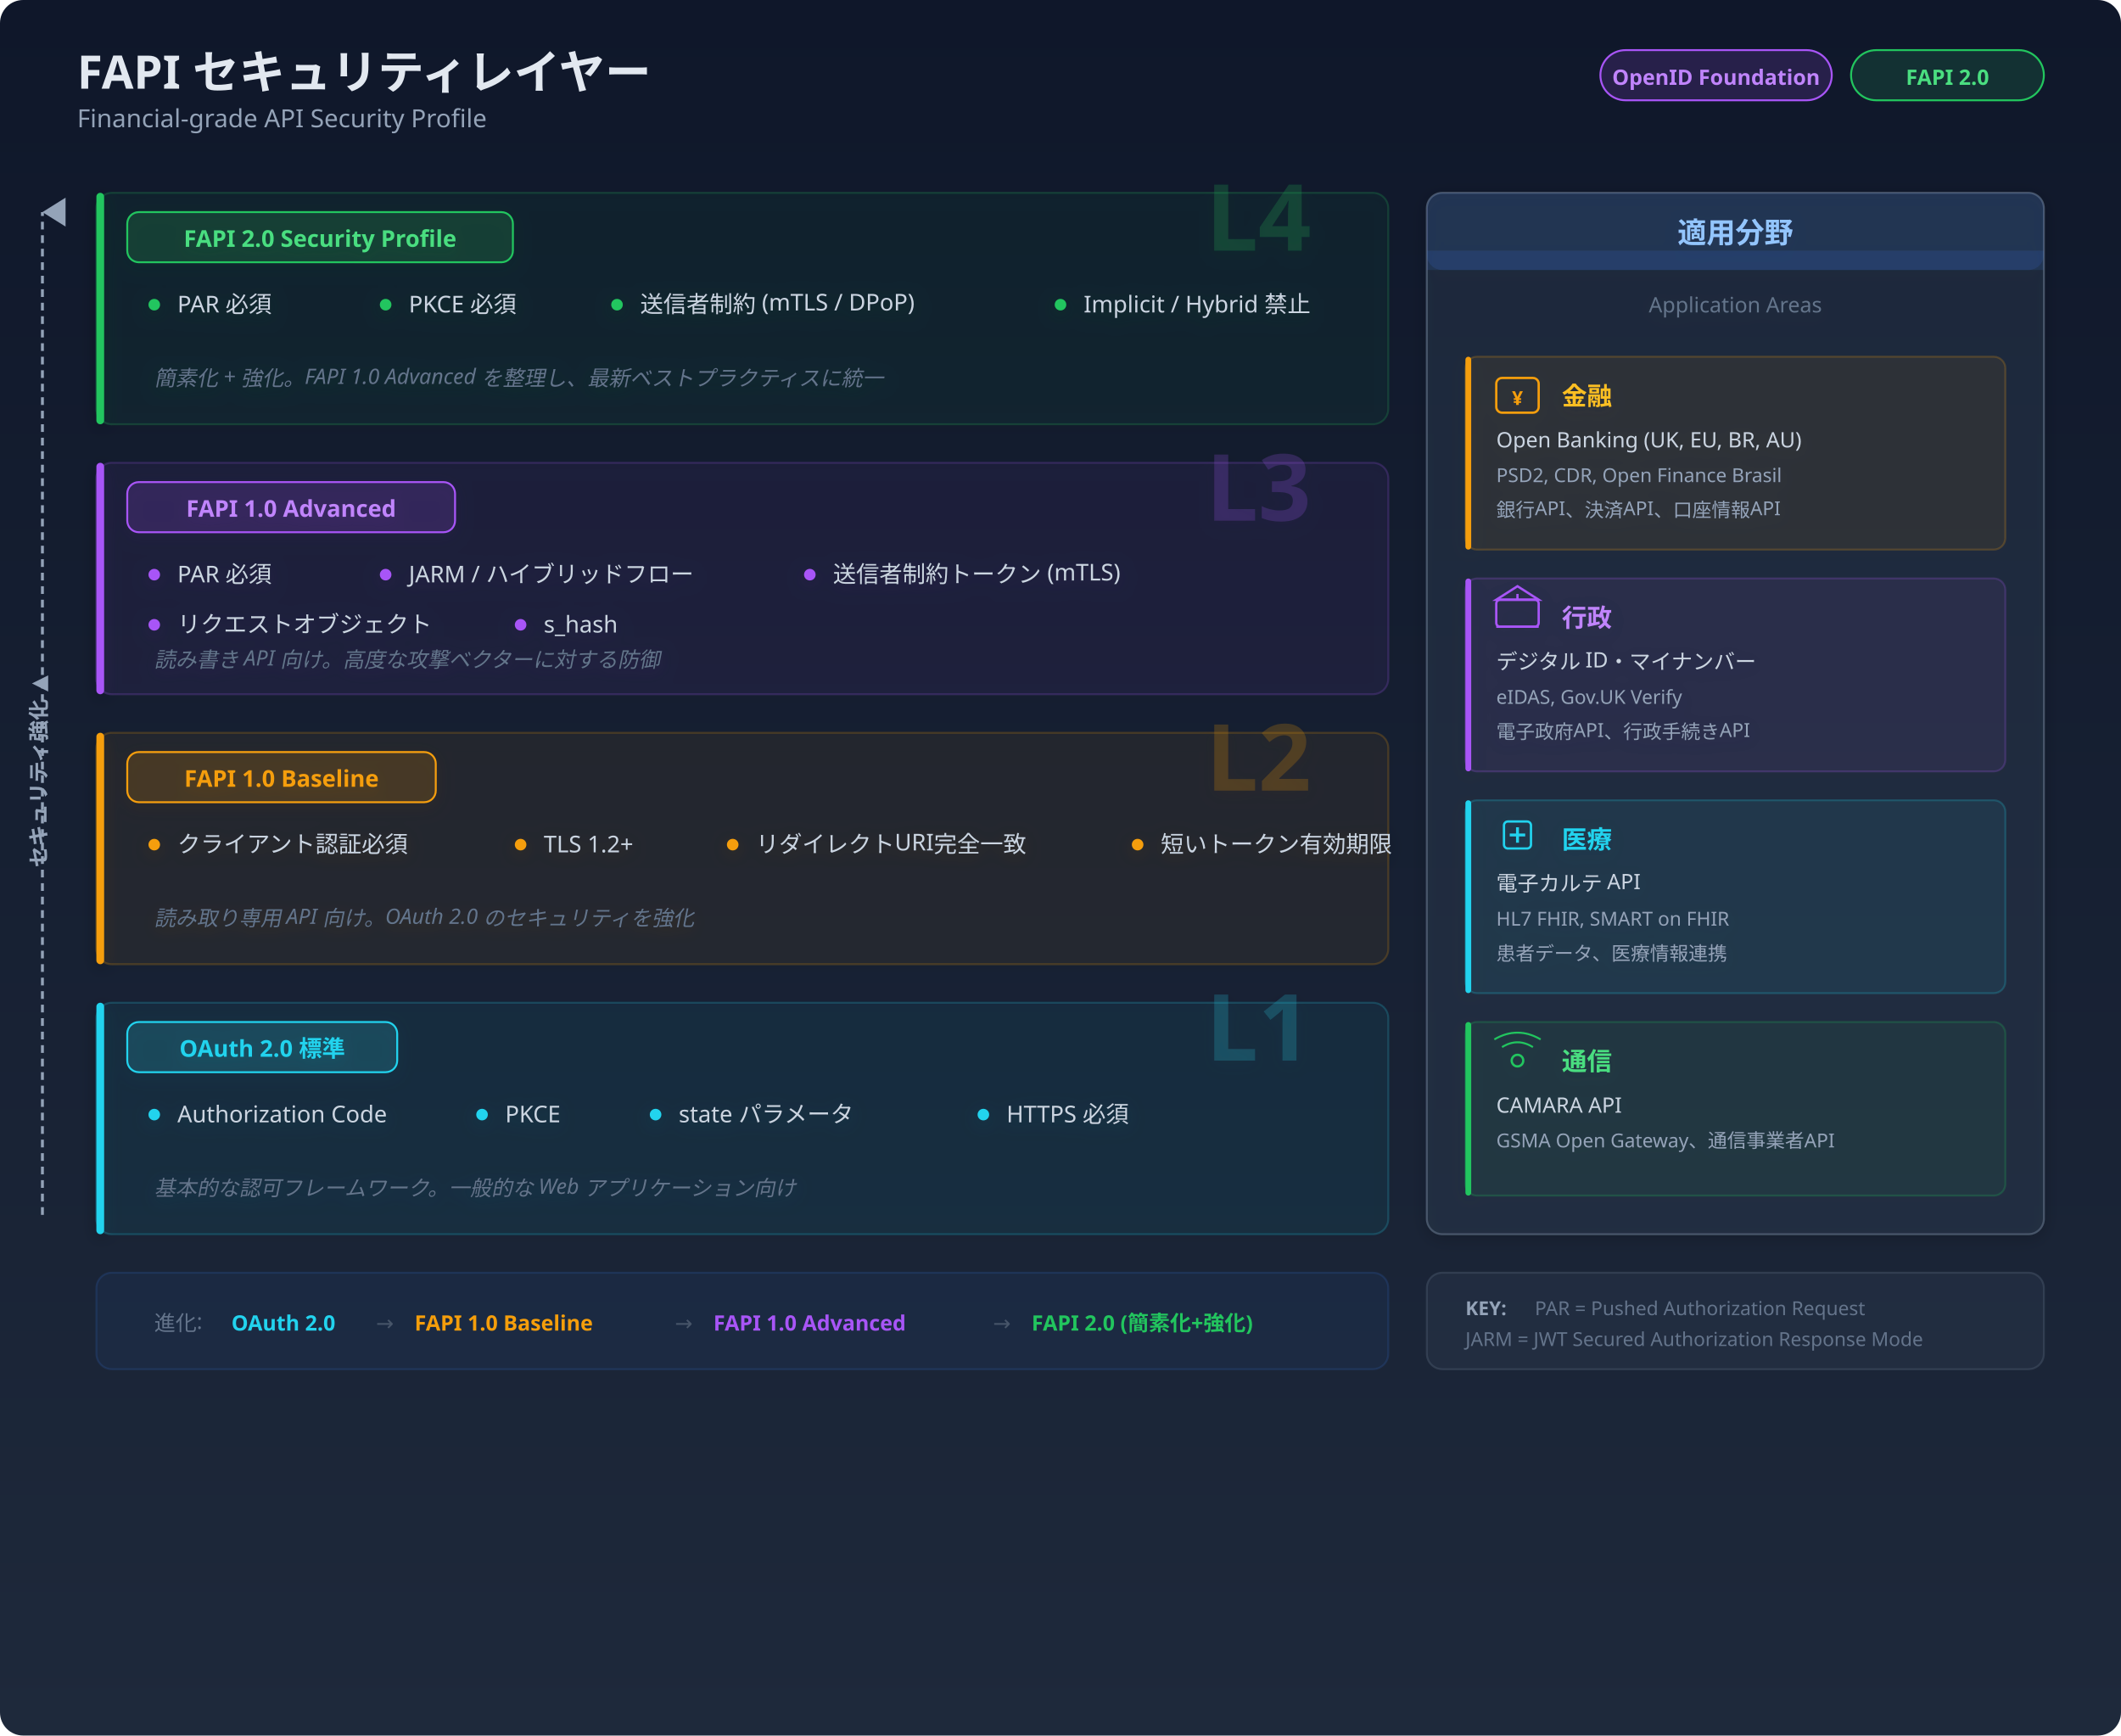
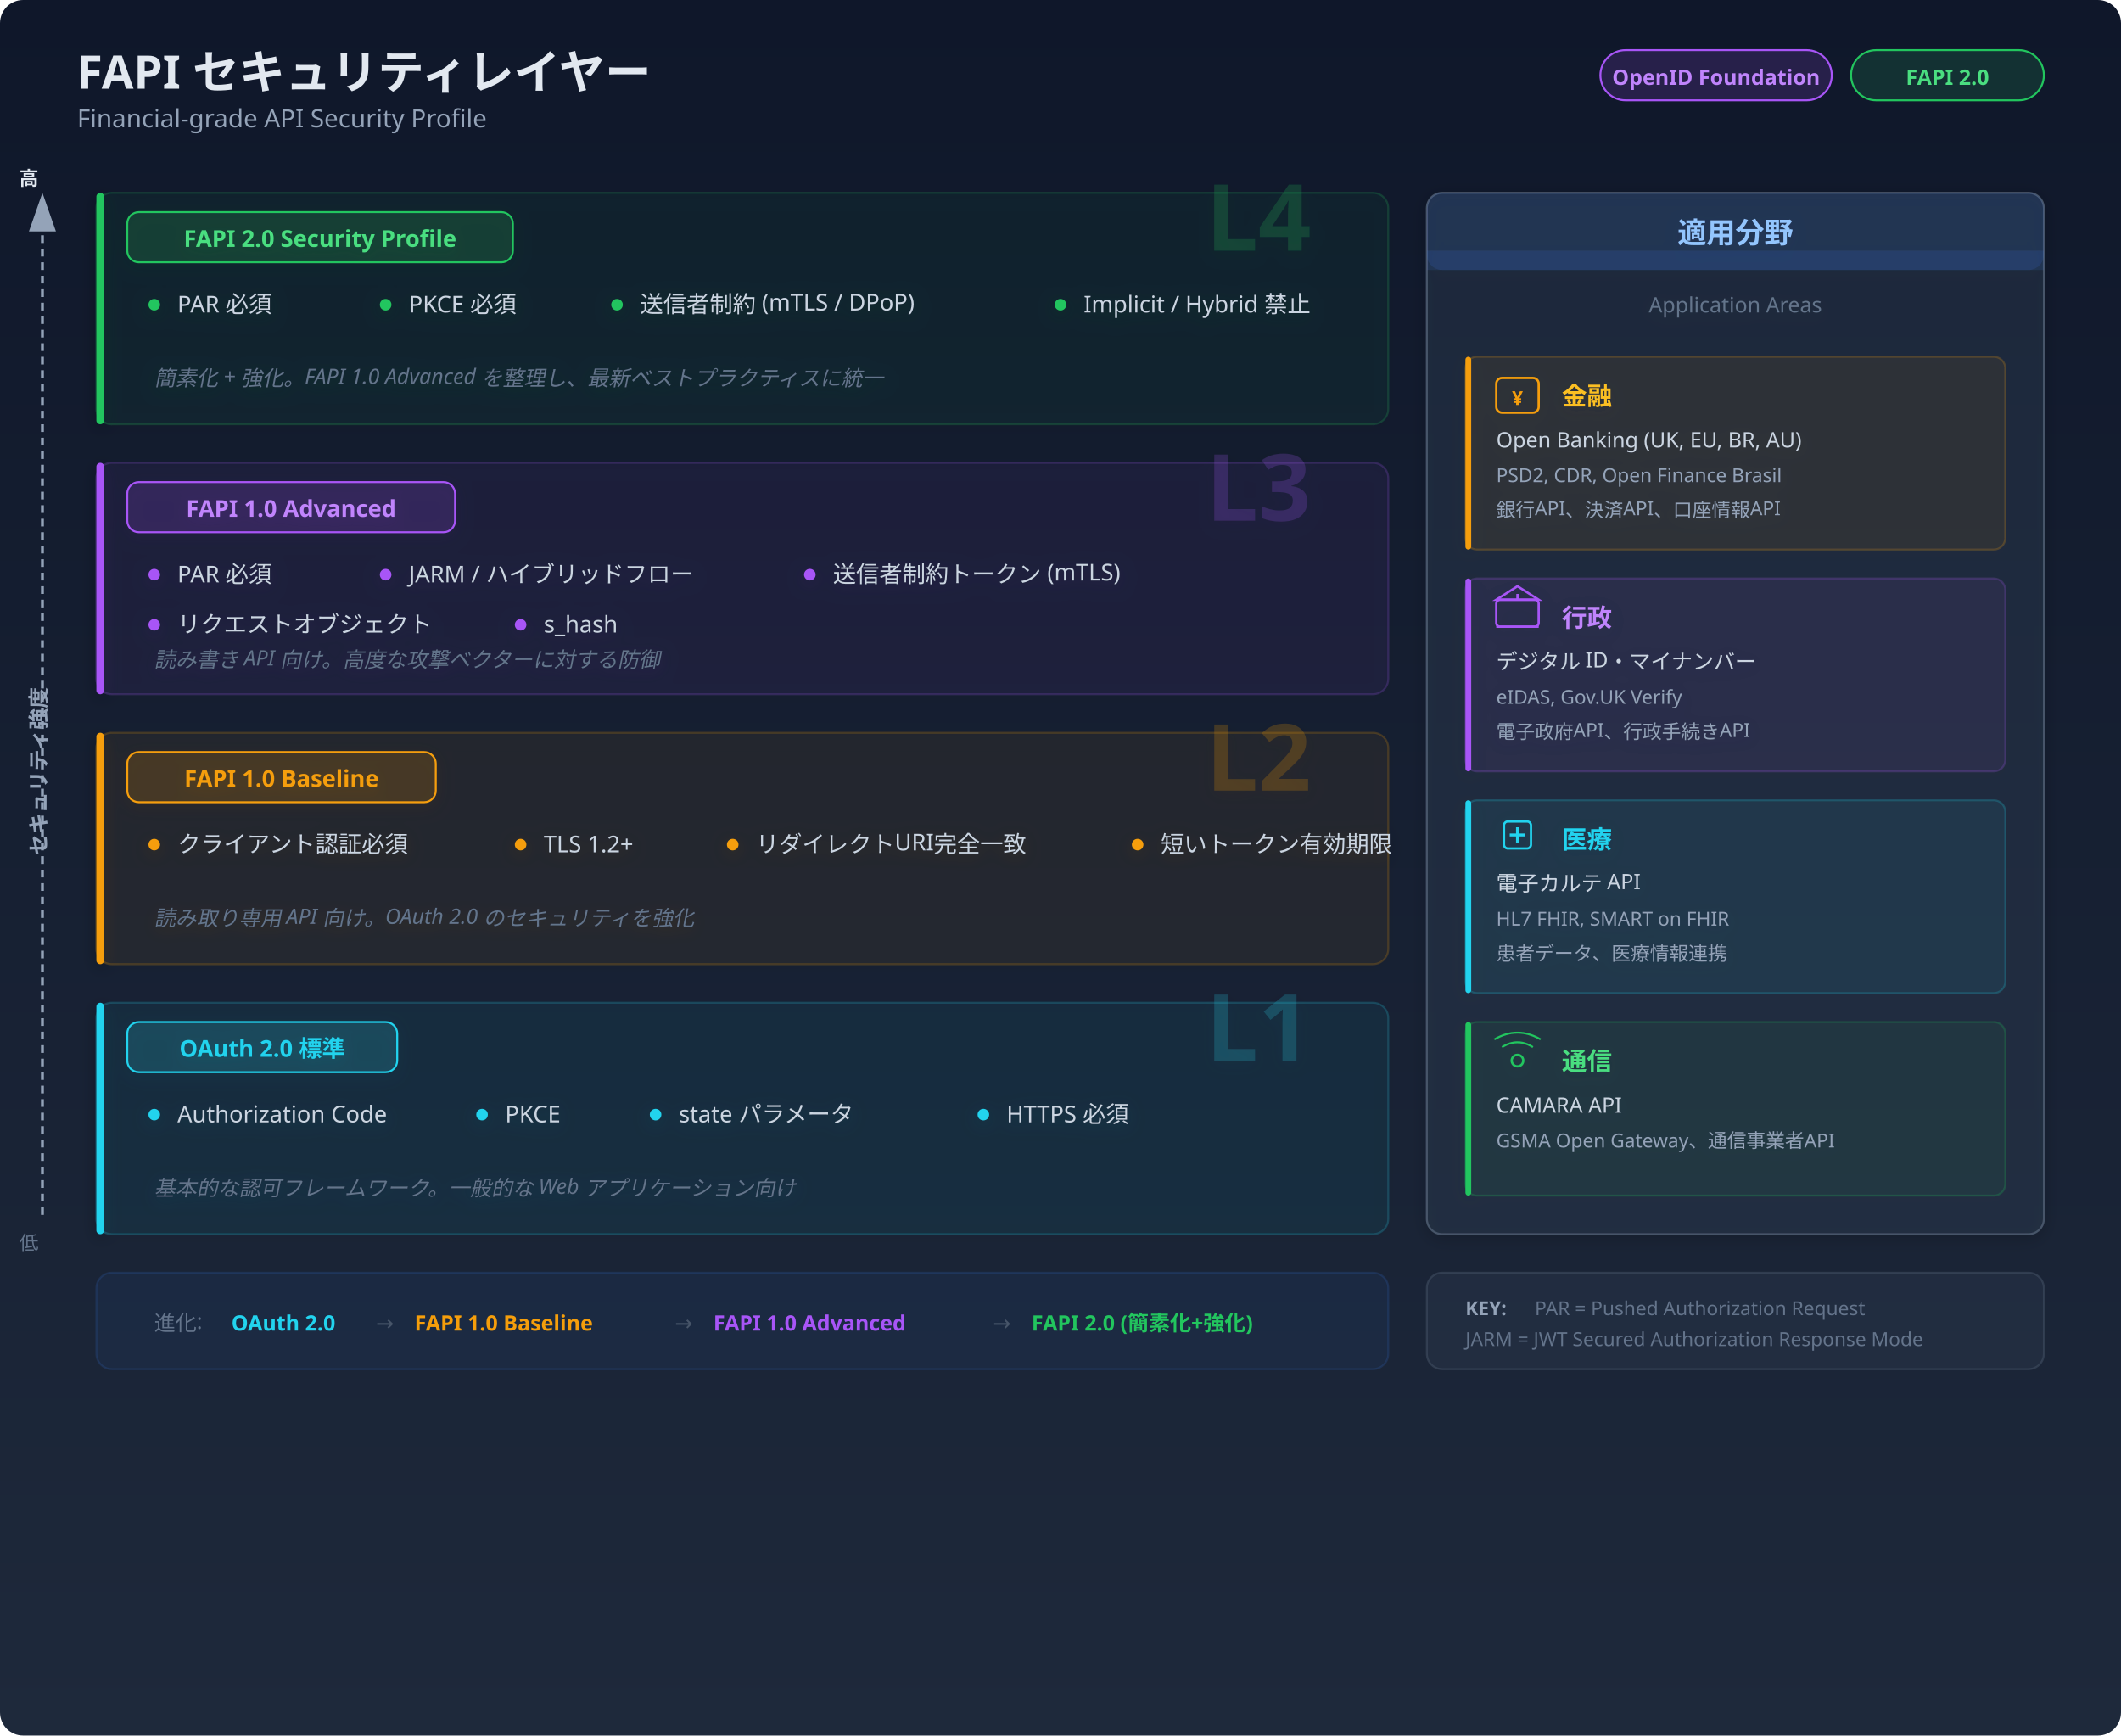
<svg xmlns="http://www.w3.org/2000/svg" viewBox="0 0 1100 900">
  <defs>
    <linearGradient id="bgGrad" x1="0" y1="0" x2="0" y2="1">
      <stop offset="0%" stop-color="#0f172a" />
      <stop offset="100%" stop-color="#1e293b" />
    </linearGradient>
    <filter id="shadow">
      <feDropShadow dx="0" dy="2" stdDeviation="4" flood-color="#000" flood-opacity="0.35" />
    </filter>
    <filter id="glow">
      <feGaussianBlur stdDeviation="2.5" result="blur" />
      <feMerge>
        <feMergeNode in="blur" />
        <feMergeNode in="SourceGraphic" />
      </feMerge>
    </filter>
    <marker id="arrowUp" markerWidth="10" markerHeight="8" refX="5" refY="0" orient="auto">
      <polygon points="0 8, 5 0, 10 8" fill="#94a3b8" />
    </marker>
  </defs>
  <rect width="1100" height="900" fill="url(#bgGrad)" rx="12" />
  <text x="40" y="46" fill="#e2e8f0" font-family="'Segoe UI', sans-serif" font-size="24" font-weight="700">FAPI セキュリティレイヤー</text>
  <text x="40" y="66" fill="#94a3b8" font-family="'Segoe UI', sans-serif" font-size="13">Financial-grade API Security Profile</text>
  <rect x="830" y="26" width="120" height="26" rx="13" fill="#a855f7" fill-opacity="0.15" stroke="#a855f7" stroke-width="1" />
  <text x="890" y="44" fill="#c084fc" font-family="'Segoe UI', sans-serif" font-size="11" font-weight="600" text-anchor="middle">OpenID Foundation</text>
  <rect x="960" y="26" width="100" height="26" rx="13" fill="#22c55e" fill-opacity="0.15" stroke="#22c55e" stroke-width="1" />
  <text x="1010" y="44" fill="#4ade80" font-family="'Segoe UI', sans-serif" font-size="11" font-weight="600" text-anchor="middle">FAPI 2.0</text>
-   <line x1="22" y1="630" x2="22" y2="110" stroke="#94a3b8" stroke-width="1.5" stroke-dasharray="4 3" marker-end="url(#arrowUp)" />
-   <text x="24" y="400" fill="#94a3b8" font-family="'Segoe UI', sans-serif" font-size="11" font-weight="600" transform="rotate(-90, 24, 400)" text-anchor="middle">セキュリティ強化 ▲</text>
+   <line x1="22" y1="630" x2="22" y2="115" stroke="#94a3b8" stroke-width="1.5" stroke-dasharray="4 3" />
+   <polygon points="15,120 22,100 29,120" fill="#94a3b8" />
+   <text x="10" y="648" fill="#64748b" font-family="'Segoe UI', sans-serif" font-size="10">低</text>
+   <text x="10" y="96" fill="#e2e8f0" font-family="'Segoe UI', sans-serif" font-size="10" font-weight="600">高</text>
+   <text x="24" y="400" fill="#94a3b8" font-family="'Segoe UI', sans-serif" font-size="11" font-weight="600" transform="rotate(-90, 24, 400)" text-anchor="middle">セキュリティ強度</text>
  <g filter="url(#shadow)">
    <rect x="50" y="520" width="670" height="120" rx="8" fill="#22d3ee" fill-opacity="0.05" stroke="#22d3ee" stroke-opacity="0.2" stroke-width="1" />
    <rect x="50" y="520" width="4" height="120" rx="2" fill="#22d3ee" />
    <rect x="66" y="530" width="140" height="26" rx="6" fill="#22d3ee" fill-opacity="0.15" stroke="#22d3ee" stroke-width="1" />
    <text x="136" y="548" fill="#22d3ee" font-family="'Segoe UI', sans-serif" font-size="12" font-weight="700" text-anchor="middle">OAuth 2.0 標準</text>
    <text x="680" y="550" fill="#22d3ee" fill-opacity="0.2" font-family="'Segoe UI', sans-serif" font-size="48" font-weight="800" text-anchor="end">L1</text>
    <circle cx="80" cy="578" r="3" fill="#22d3ee" />
    <text x="92" y="582" fill="#cbd5e1" font-family="'Segoe UI', sans-serif" font-size="12">Authorization Code</text>
    <circle cx="250" cy="578" r="3" fill="#22d3ee" />
    <text x="262" y="582" fill="#cbd5e1" font-family="'Segoe UI', sans-serif" font-size="12">PKCE</text>
    <circle cx="340" cy="578" r="3" fill="#22d3ee" />
    <text x="352" y="582" fill="#cbd5e1" font-family="'Segoe UI', sans-serif" font-size="12">state パラメータ</text>
    <circle cx="510" cy="578" r="3" fill="#22d3ee" />
    <text x="522" y="582" fill="#cbd5e1" font-family="'Segoe UI', sans-serif" font-size="12">HTTPS 必須</text>
    <text x="80" y="620" fill="#64748b" font-family="'Segoe UI', sans-serif" font-size="11" font-style="italic">基本的な認可フレームワーク。一般的な Web アプリケーション向け</text>
  </g>
  <g filter="url(#shadow)">
    <rect x="50" y="380" width="670" height="120" rx="8" fill="#f59e0b" fill-opacity="0.05" stroke="#f59e0b" stroke-opacity="0.2" stroke-width="1" />
    <rect x="50" y="380" width="4" height="120" rx="2" fill="#f59e0b" />
    <rect x="66" y="390" width="160" height="26" rx="6" fill="#f59e0b" fill-opacity="0.15" stroke="#f59e0b" stroke-width="1" />
    <text x="146" y="408" fill="#f59e0b" font-family="'Segoe UI', sans-serif" font-size="12" font-weight="700" text-anchor="middle">FAPI 1.0 Baseline</text>
    <text x="680" y="410" fill="#f59e0b" fill-opacity="0.2" font-family="'Segoe UI', sans-serif" font-size="48" font-weight="800" text-anchor="end">L2</text>
    <circle cx="80" cy="438" r="3" fill="#f59e0b" />
    <text x="92" y="442" fill="#cbd5e1" font-family="'Segoe UI', sans-serif" font-size="12">クライアント認証必須</text>
    <circle cx="270" cy="438" r="3" fill="#f59e0b" />
    <text x="282" y="442" fill="#cbd5e1" font-family="'Segoe UI', sans-serif" font-size="12">TLS 1.2+</text>
    <circle cx="380" cy="438" r="3" fill="#f59e0b" />
    <text x="392" y="442" fill="#cbd5e1" font-family="'Segoe UI', sans-serif" font-size="12">リダイレクトURI完全一致</text>
    <circle cx="590" cy="438" r="3" fill="#f59e0b" />
    <text x="602" y="442" fill="#cbd5e1" font-family="'Segoe UI', sans-serif" font-size="12">短いトークン有効期限</text>
    <text x="80" y="480" fill="#64748b" font-family="'Segoe UI', sans-serif" font-size="11" font-style="italic">読み取り専用 API 向け。OAuth 2.0 のセキュリティを強化</text>
  </g>
  <g filter="url(#shadow)">
    <rect x="50" y="240" width="670" height="120" rx="8" fill="#a855f7" fill-opacity="0.05" stroke="#a855f7" stroke-opacity="0.2" stroke-width="1" />
    <rect x="50" y="240" width="4" height="120" rx="2" fill="#a855f7" />
    <rect x="66" y="250" width="170" height="26" rx="6" fill="#a855f7" fill-opacity="0.15" stroke="#a855f7" stroke-width="1" />
    <text x="151" y="268" fill="#c084fc" font-family="'Segoe UI', sans-serif" font-size="12" font-weight="700" text-anchor="middle">FAPI 1.0 Advanced</text>
    <text x="680" y="270" fill="#a855f7" fill-opacity="0.2" font-family="'Segoe UI', sans-serif" font-size="48" font-weight="800" text-anchor="end">L3</text>
    <circle cx="80" cy="298" r="3" fill="#a855f7" />
    <text x="92" y="302" fill="#cbd5e1" font-family="'Segoe UI', sans-serif" font-size="12">PAR 必須</text>
    <circle cx="200" cy="298" r="3" fill="#a855f7" />
    <text x="212" y="302" fill="#cbd5e1" font-family="'Segoe UI', sans-serif" font-size="12">JARM / ハイブリッドフロー</text>
    <circle cx="420" cy="298" r="3" fill="#a855f7" />
    <text x="432" y="302" fill="#cbd5e1" font-family="'Segoe UI', sans-serif" font-size="12">送信者制約トークン (mTLS)</text>
    <circle cx="80" cy="324" r="3" fill="#a855f7" />
    <text x="92" y="328" fill="#cbd5e1" font-family="'Segoe UI', sans-serif" font-size="12">リクエストオブジェクト</text>
    <circle cx="270" cy="324" r="3" fill="#a855f7" />
    <text x="282" y="328" fill="#cbd5e1" font-family="'Segoe UI', sans-serif" font-size="12">s_hash</text>
    <text x="80" y="346" fill="#64748b" font-family="'Segoe UI', sans-serif" font-size="11" font-style="italic">読み書き API 向け。高度な攻撃ベクターに対する防御</text>
  </g>
  <g filter="url(#shadow)">
    <rect x="50" y="100" width="670" height="120" rx="8" fill="#22c55e" fill-opacity="0.05" stroke="#22c55e" stroke-opacity="0.2" stroke-width="1" />
    <rect x="50" y="100" width="4" height="120" rx="2" fill="#22c55e" />
    <rect x="66" y="110" width="200" height="26" rx="6" fill="#22c55e" fill-opacity="0.15" stroke="#22c55e" stroke-width="1" />
    <text x="166" y="128" fill="#4ade80" font-family="'Segoe UI', sans-serif" font-size="12" font-weight="700" text-anchor="middle">FAPI 2.0 Security Profile</text>
    <text x="680" y="130" fill="#22c55e" fill-opacity="0.2" font-family="'Segoe UI', sans-serif" font-size="48" font-weight="800" text-anchor="end">L4</text>
    <circle cx="80" cy="158" r="3" fill="#22c55e" />
    <text x="92" y="162" fill="#cbd5e1" font-family="'Segoe UI', sans-serif" font-size="12">PAR 必須</text>
    <circle cx="200" cy="158" r="3" fill="#22c55e" />
    <text x="212" y="162" fill="#cbd5e1" font-family="'Segoe UI', sans-serif" font-size="12">PKCE 必須</text>
    <circle cx="320" cy="158" r="3" fill="#22c55e" />
    <text x="332" y="162" fill="#cbd5e1" font-family="'Segoe UI', sans-serif" font-size="12">送信者制約 (mTLS / DPoP)</text>
    <circle cx="550" cy="158" r="3" fill="#22c55e" />
    <text x="562" y="162" fill="#cbd5e1" font-family="'Segoe UI', sans-serif" font-size="12">Implicit / Hybrid 禁止</text>
    <text x="80" y="200" fill="#64748b" font-family="'Segoe UI', sans-serif" font-size="11" font-style="italic">簡素化 + 強化。FAPI 1.0 Advanced を整理し、最新ベストプラクティスに統一</text>
  </g>
  <g filter="url(#shadow)">
    <rect x="740" y="100" width="320" height="540" rx="8" fill="#334155" fill-opacity="0.4" stroke="#475569" stroke-width="1" />
    <rect x="740" y="100" width="320" height="40" rx="8" fill="#3b82f6" fill-opacity="0.12" />
    <rect x="740" y="130" width="320" height="10" fill="#3b82f6" fill-opacity="0.12" />
    <text x="900" y="126" fill="#93c5fd" font-family="'Segoe UI', sans-serif" font-size="15" font-weight="700" text-anchor="middle">適用分野</text>
    <text x="900" y="162" fill="#64748b" font-family="'Segoe UI', sans-serif" font-size="11" text-anchor="middle">Application Areas</text>
    <rect x="760" y="185" width="280" height="100" rx="6" fill="#f59e0b" fill-opacity="0.06" stroke="#f59e0b" stroke-opacity="0.2" stroke-width="1" />
    <rect x="760" y="185" width="3" height="100" rx="1.5" fill="#f59e0b" />
    <rect x="776" y="196" width="22" height="18" rx="3" fill="none" stroke="#f59e0b" stroke-width="1.2" />
    <text x="787" y="210" fill="#f59e0b" font-family="'Segoe UI', sans-serif" font-size="10" font-weight="700" text-anchor="middle">¥</text>
    <text x="810" y="210" fill="#fbbf24" font-family="'Segoe UI', sans-serif" font-size="13" font-weight="700">金融</text>
    <text x="776" y="232" fill="#cbd5e1" font-family="'Segoe UI', sans-serif" font-size="11">Open Banking (UK, EU, BR, AU)</text>
    <text x="776" y="250" fill="#94a3b8" font-family="'Segoe UI', sans-serif" font-size="10">PSD2, CDR, Open Finance Brasil</text>
    <text x="776" y="268" fill="#94a3b8" font-family="'Segoe UI', sans-serif" font-size="10">銀行API、決済API、口座情報API</text>
    <rect x="760" y="300" width="280" height="100" rx="6" fill="#a855f7" fill-opacity="0.06" stroke="#a855f7" stroke-opacity="0.2" stroke-width="1" />
    <rect x="760" y="300" width="3" height="100" rx="1.5" fill="#a855f7" />
    <rect x="776" y="311" width="22" height="14" rx="2" fill="none" stroke="#a855f7" stroke-width="1.2" />
    <line x1="776" y1="325" x2="798" y2="325" stroke="#a855f7" stroke-width="1.2" />
    <line x1="787" y1="308" x2="787" y2="311" stroke="#a855f7" stroke-width="1.2" />
    <polygon points="776,311 787,304 798,311" fill="none" stroke="#a855f7" stroke-width="1.2" />
    <text x="810" y="325" fill="#c084fc" font-family="'Segoe UI', sans-serif" font-size="13" font-weight="700">行政</text>
    <text x="776" y="347" fill="#cbd5e1" font-family="'Segoe UI', sans-serif" font-size="11">デジタル ID・マイナンバー</text>
    <text x="776" y="365" fill="#94a3b8" font-family="'Segoe UI', sans-serif" font-size="10">eIDAS, Gov.UK Verify</text>
    <text x="776" y="383" fill="#94a3b8" font-family="'Segoe UI', sans-serif" font-size="10">電子政府API、行政手続きAPI</text>
    <rect x="760" y="415" width="280" height="100" rx="6" fill="#22d3ee" fill-opacity="0.06" stroke="#22d3ee" stroke-opacity="0.2" stroke-width="1" />
    <rect x="760" y="415" width="3" height="100" rx="1.5" fill="#22d3ee" />
    <rect x="780" y="426" width="14" height="14" rx="2" fill="none" stroke="#22d3ee" stroke-width="1.2" />
    <line x1="787" y1="429" x2="787" y2="437" stroke="#22d3ee" stroke-width="1.5" />
    <line x1="783" y1="433" x2="791" y2="433" stroke="#22d3ee" stroke-width="1.5" />
    <text x="810" y="440" fill="#22d3ee" font-family="'Segoe UI', sans-serif" font-size="13" font-weight="700">医療</text>
    <text x="776" y="462" fill="#cbd5e1" font-family="'Segoe UI', sans-serif" font-size="11">電子カルテ API</text>
    <text x="776" y="480" fill="#94a3b8" font-family="'Segoe UI', sans-serif" font-size="10">HL7 FHIR, SMART on FHIR</text>
    <text x="776" y="498" fill="#94a3b8" font-family="'Segoe UI', sans-serif" font-size="10">患者データ、医療情報連携</text>
    <rect x="760" y="530" width="280" height="90" rx="6" fill="#22c55e" fill-opacity="0.06" stroke="#22c55e" stroke-opacity="0.2" stroke-width="1" />
    <rect x="760" y="530" width="3" height="90" rx="1.5" fill="#22c55e" />
    <circle cx="787" cy="550" r="3" fill="none" stroke="#22c55e" stroke-width="1.2" />
    <path d="M779,543 Q787,538 795,543" fill="none" stroke="#22c55e" stroke-width="1" />
    <path d="M775,539 Q787,532 799,539" fill="none" stroke="#22c55e" stroke-width="1" />
    <text x="810" y="555" fill="#4ade80" font-family="'Segoe UI', sans-serif" font-size="13" font-weight="700">通信</text>
    <text x="776" y="577" fill="#cbd5e1" font-family="'Segoe UI', sans-serif" font-size="11">CAMARA API</text>
    <text x="776" y="595" fill="#94a3b8" font-family="'Segoe UI', sans-serif" font-size="10">GSMA Open Gateway、通信事業者API</text>
  </g>
  <g>
    <rect x="50" y="660" width="670" height="50" rx="8" fill="#3b82f6" fill-opacity="0.06" stroke="#3b82f6" stroke-opacity="0.15" stroke-width="1" />
    <text x="80" y="690" fill="#64748b" font-family="'Segoe UI', sans-serif" font-size="11">進化:</text>
    <text x="120" y="690" fill="#22d3ee" font-family="'Segoe UI', sans-serif" font-size="11" font-weight="600">OAuth 2.0</text>
    <text x="195" y="690" fill="#475569" font-family="'Segoe UI', sans-serif" font-size="11">→</text>
    <text x="215" y="690" fill="#f59e0b" font-family="'Segoe UI', sans-serif" font-size="11" font-weight="600">FAPI 1.0 Baseline</text>
    <text x="350" y="690" fill="#475569" font-family="'Segoe UI', sans-serif" font-size="11">→</text>
    <text x="370" y="690" fill="#a855f7" font-family="'Segoe UI', sans-serif" font-size="11" font-weight="600">FAPI 1.0 Advanced</text>
    <text x="515" y="690" fill="#475569" font-family="'Segoe UI', sans-serif" font-size="11">→</text>
    <text x="535" y="690" fill="#22c55e" font-family="'Segoe UI', sans-serif" font-size="11" font-weight="600">FAPI 2.0 (簡素化+強化)</text>
  </g>
  <g>
    <rect x="740" y="660" width="320" height="50" rx="8" fill="#334155" fill-opacity="0.3" stroke="#475569" stroke-opacity="0.5" stroke-width="1" />
    <text x="760" y="682" fill="#94a3b8" font-family="'Segoe UI', sans-serif" font-size="10" font-weight="600">KEY:</text>
    <text x="796" y="682" fill="#64748b" font-family="'Segoe UI', sans-serif" font-size="10">PAR = Pushed Authorization Request</text>
    <text x="760" y="698" fill="#64748b" font-family="'Segoe UI', sans-serif" font-size="10">JARM = JWT Secured Authorization Response Mode</text>
  </g>
</svg>
